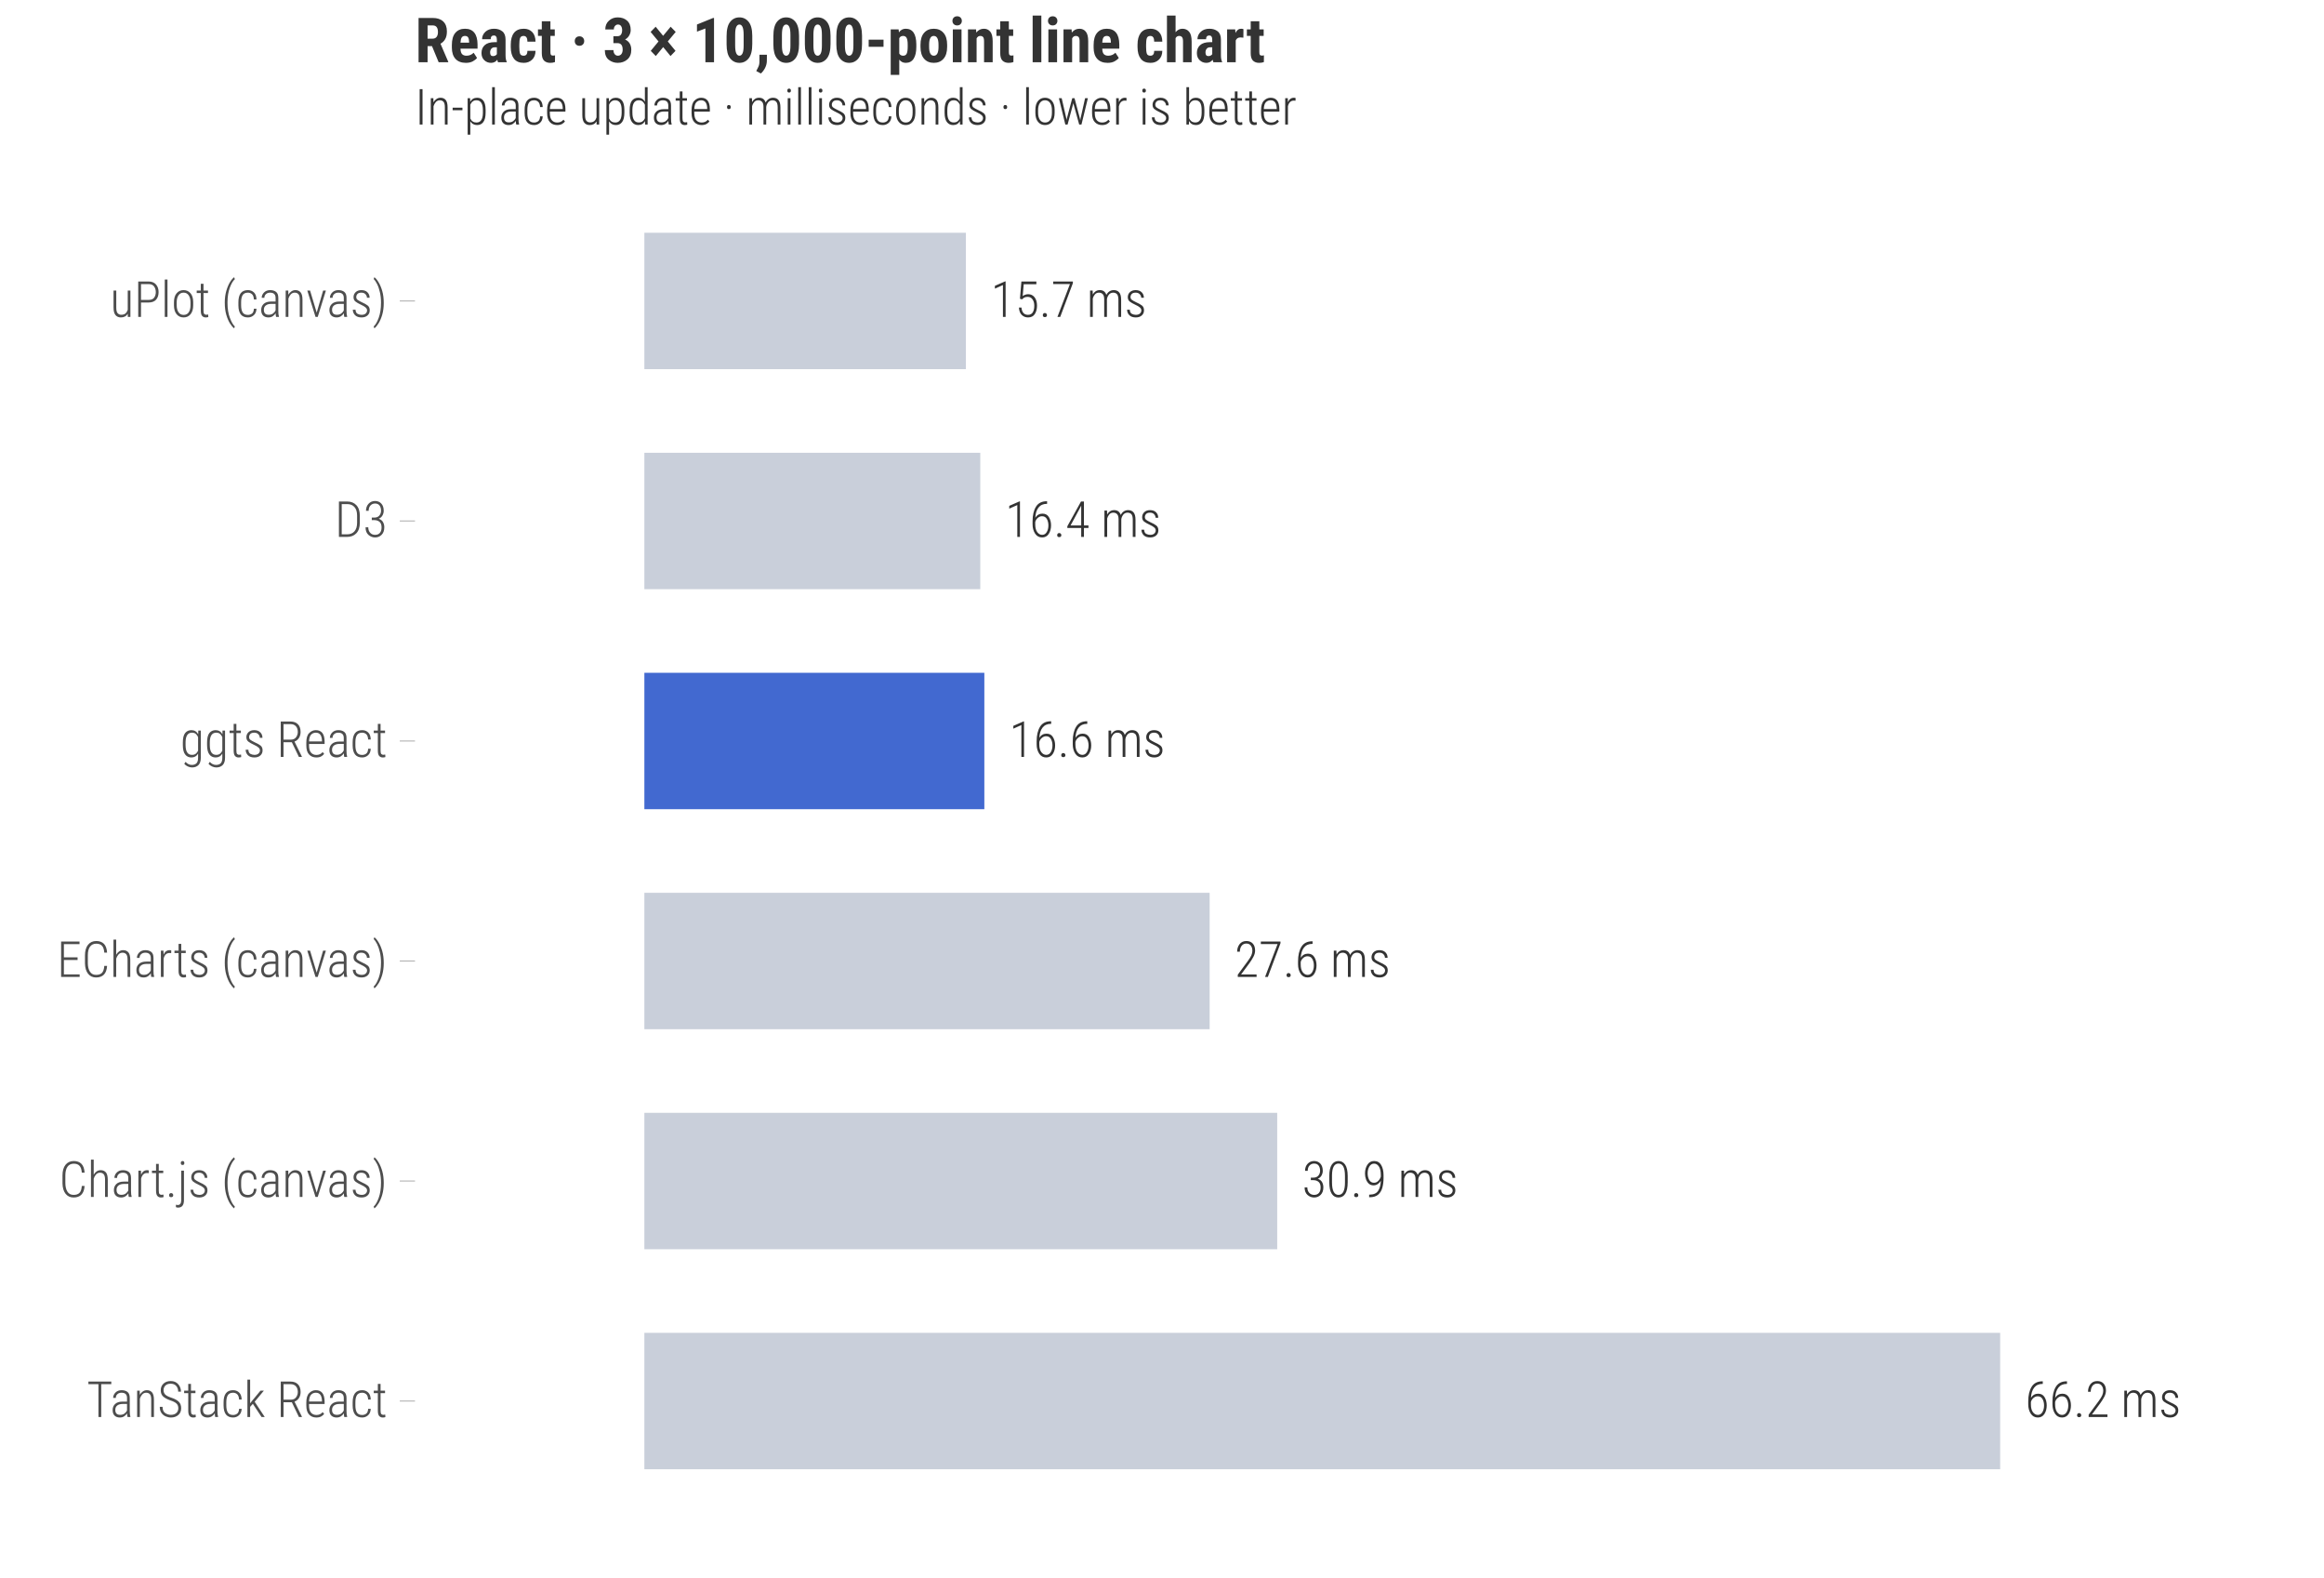
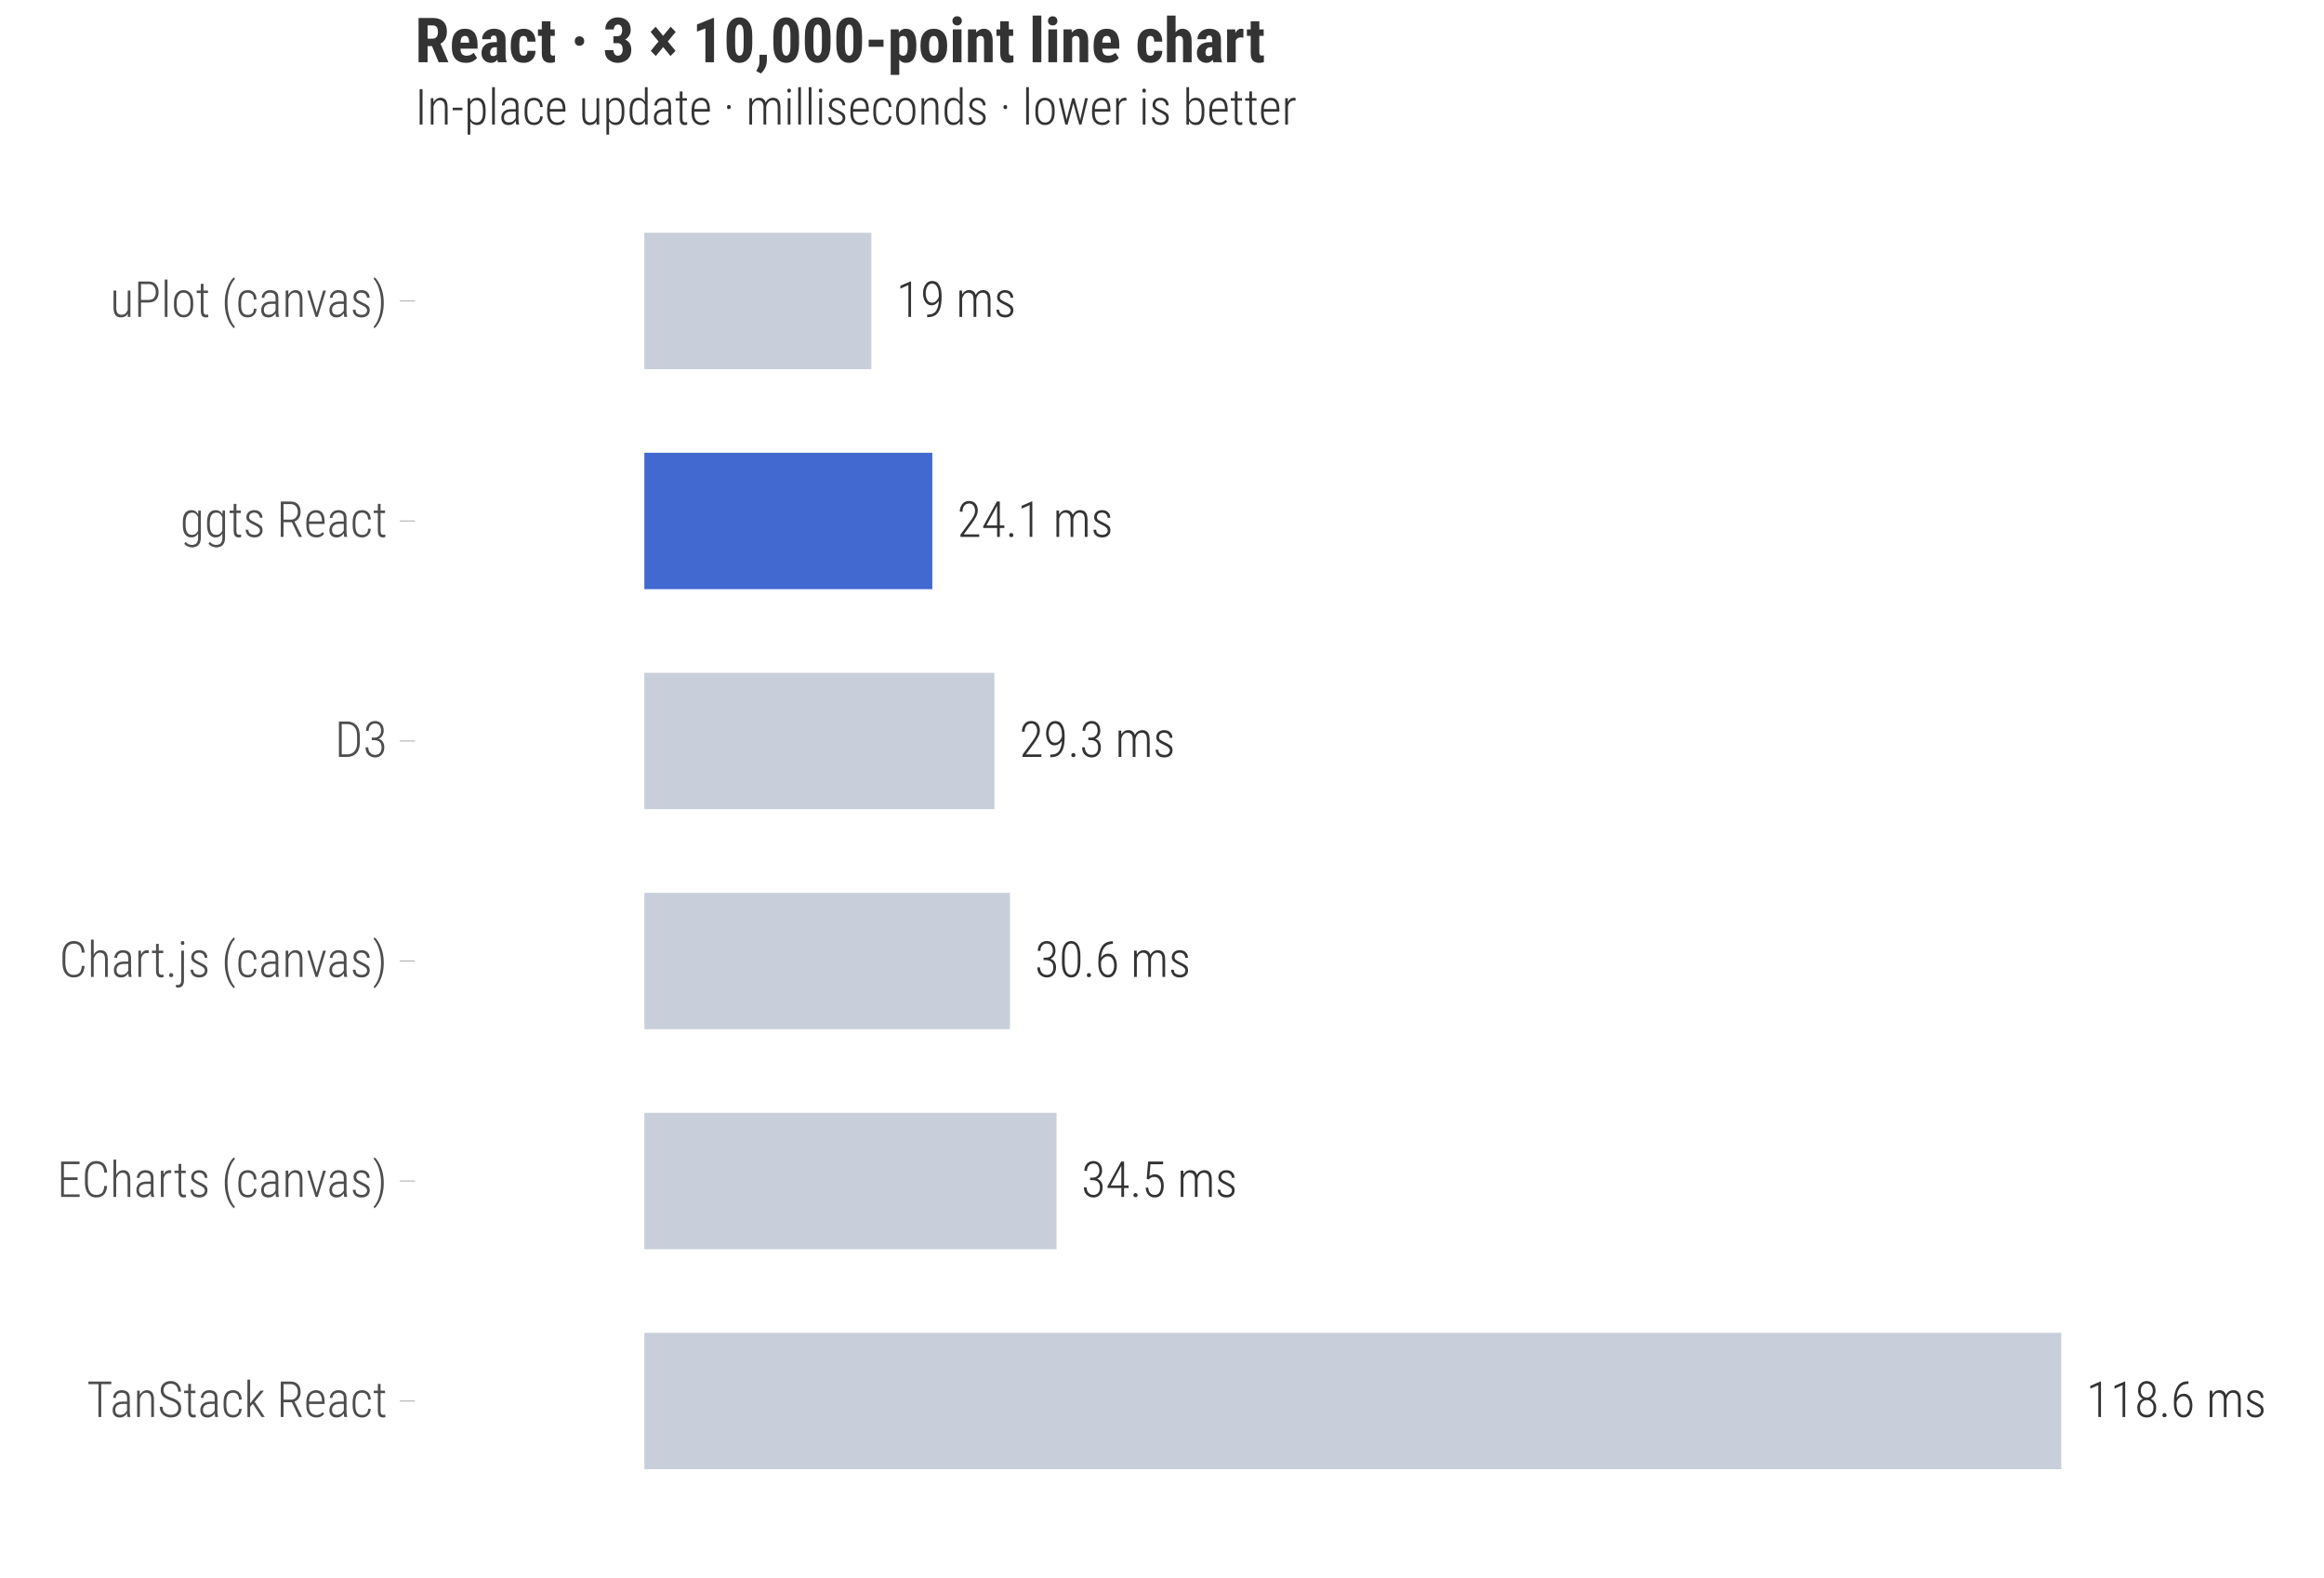
- <svg xmlns="http://www.w3.org/2000/svg" width="560" height="380" viewBox="0 0 560 380" role="img" aria-label="React · 3 × 10,000-point line chart. In-place update · milliseconds · lower is better. uPlot (canvas): 15.7 ms; D3: 16.4 ms; ggts React: 16.6 ms; ECharts (canvas): 27.6 ms; Chart.js (canvas): 30.9 ms; TanStack React: 66.2 ms." class="gg-plot" font-family="&quot;Roboto Condensed&quot;, &quot;Arial Narrow&quot;, Arial, sans-serif" font-size="11" font-weight="300" text-rendering="optimizeLegibility" shape-rendering="geometricPrecision">
+ <svg xmlns="http://www.w3.org/2000/svg" width="560" height="380" viewBox="0 0 560 380" role="img" aria-label="React · 3 × 10,000-point line chart. In-place update · milliseconds · lower is better. uPlot (canvas): 19 ms; ggts React: 24.1 ms; D3: 29.3 ms; Chart.js (canvas): 30.6 ms; ECharts (canvas): 34.5 ms; TanStack React: 118.6 ms." class="gg-plot" font-family="&quot;Roboto Condensed&quot;, &quot;Arial Narrow&quot;, Arial, sans-serif" font-size="11" font-weight="300" text-rendering="optimizeLegibility" shape-rendering="geometricPrecision">
  <rect class="gg-paper" width="560" height="380" fill="var(--gg-paper, #ffffff)" />
  <text class="gg-title" x="100" y="15" font-size="15" font-weight="700" fill="var(--gg-ink, #333333)">React · 3 × 10,000-point line chart</text>
  <text class="gg-subtitle" x="100" y="30" font-size="12" font-weight="300" fill="var(--gg-ink, #333333)">In-place update · milliseconds · lower is better</text>
  <defs>
    <clipPath id="gg-clip-0">
      <rect width="456" height="318" />
    </clipPath>
  </defs>
  <g class="gg-panel" data-panel="0" transform="translate(100,46)">
    <rect class="gg-panel-background" width="456" height="318" fill="var(--gg-panel, #ffffff)" />
    <g class="gg-grid" stroke="var(--gg-grid, transparent)" stroke-width="0.25" vector-effect="non-scaling-stroke">
      <line x1="55.27" y1="0" x2="55.27" y2="318" />
-       <line x1="153.97" y1="0" x2="153.97" y2="318" />
-       <line x1="252.68" y1="0" x2="252.68" y2="318" />
-       <line x1="351.38" y1="0" x2="351.38" y2="318" />
-       <line x1="450.08" y1="0" x2="450.08" y2="318" />
+       <line x1="112.85" y1="0" x2="112.85" y2="318" />
+       <line x1="170.42" y1="0" x2="170.42" y2="318" />
+       <line x1="228" y1="0" x2="228" y2="318" />
+       <line x1="285.58" y1="0" x2="285.58" y2="318" />
+       <line x1="343.15" y1="0" x2="343.15" y2="318" />
+       <line x1="400.73" y1="0" x2="400.73" y2="318" />
      <line x1="0" y1="26.5" x2="456" y2="26.5" />
      <line x1="0" y1="79.5" x2="456" y2="79.5" />
      <line x1="0" y1="132.5" x2="456" y2="132.5" />
      <line x1="0" y1="185.5" x2="456" y2="185.5" />
      <line x1="0" y1="238.5" x2="456" y2="238.5" />
      <line x1="0" y1="291.5" x2="456" y2="291.5" />
    </g>
    <g class="gg-marks" clip-path="url(#gg-clip-0)">
      <g class="gg-batch gg-rects" data-layer="0">
-         <rect x="55.27" y="10.07" width="77.48" height="32.86" fill="#c9cfda" />
-         <rect x="55.27" y="63.07" width="80.94" height="32.86" fill="#c9cfda" />
-         <rect x="55.27" y="116.07" width="81.92" height="32.86" fill="#4269d0" />
-         <rect x="55.27" y="169.07" width="136.21" height="32.86" fill="#c9cfda" />
-         <rect x="55.27" y="222.07" width="152.49" height="32.86" fill="#c9cfda" />
-         <rect x="55.27" y="275.07" width="326.7" height="32.86" fill="#c9cfda" />
+         <rect x="55.27" y="10.07" width="54.7" height="32.86" fill="#c9cfda" />
+         <rect x="55.27" y="63.07" width="69.38" height="32.86" fill="#4269d0" />
+         <rect x="55.27" y="116.07" width="84.35" height="32.86" fill="#c9cfda" />
+         <rect x="55.27" y="169.07" width="88.09" height="32.86" fill="#c9cfda" />
+         <rect x="55.27" y="222.07" width="99.32" height="32.86" fill="#c9cfda" />
+         <rect x="55.27" y="275.07" width="341.42" height="32.86" fill="#c9cfda" />
      </g>
      <g class="gg-batch gg-glyphs" data-layer="1" font-size="12" text-anchor="start">
-         <text x="138.75" y="26.5" dy="0.32em" fill="var(--gg-ink, #333333)">15.7 ms</text>
-         <text x="142.21" y="79.5" dy="0.32em" fill="var(--gg-ink, #333333)">16.4 ms</text>
-         <text x="143.19" y="132.5" dy="0.32em" fill="var(--gg-ink, #333333)">16.6 ms</text>
-         <text x="197.48" y="185.5" dy="0.32em" fill="var(--gg-ink, #333333)">27.6 ms</text>
-         <text x="213.77" y="238.5" dy="0.32em" fill="var(--gg-ink, #333333)">30.9 ms</text>
-         <text x="387.97" y="291.5" dy="0.32em" fill="var(--gg-ink, #333333)">66.2 ms</text>
+         <text x="115.97" y="26.5" dy="0.32em" fill="var(--gg-ink, #333333)">19 ms</text>
+         <text x="130.65" y="79.5" dy="0.32em" fill="var(--gg-ink, #333333)">24.1 ms</text>
+         <text x="145.62" y="132.5" dy="0.32em" fill="var(--gg-ink, #333333)">29.3 ms</text>
+         <text x="149.36" y="185.5" dy="0.32em" fill="var(--gg-ink, #333333)">30.6 ms</text>
+         <text x="160.59" y="238.5" dy="0.32em" fill="var(--gg-ink, #333333)">34.5 ms</text>
+         <text x="402.7" y="291.5" dy="0.32em" fill="var(--gg-ink, #333333)">118.6 ms</text>
      </g>
    </g>
    <rect class="gg-panel-border" width="456" height="318" fill="none" stroke="var(--gg-panelBorder, transparent)" stroke-width="0.5" vector-effect="non-scaling-stroke" />
  </g>
  <g class="gg-axis gg-axis-y" transform="translate(100,46)">
    <g class="gg-tick" transform="translate(0,26.5)">
      <line x2="-3.67" stroke="var(--gg-tickColor, #b3b3b3)" stroke-width="0.25" vector-effect="non-scaling-stroke" />
      <text x="-6.67" dy="0.32em" text-anchor="end" fill="var(--gg-axisText, #4d4d4d)" font-size="12" font-weight="300">uPlot (canvas)</text>
    </g>
    <g class="gg-tick" transform="translate(0,79.5)">
      <line x2="-3.67" stroke="var(--gg-tickColor, #b3b3b3)" stroke-width="0.25" vector-effect="non-scaling-stroke" />
-       <text x="-6.67" dy="0.32em" text-anchor="end" fill="var(--gg-axisText, #4d4d4d)" font-size="12" font-weight="300">D3</text>
+       <text x="-6.67" dy="0.32em" text-anchor="end" fill="var(--gg-axisText, #4d4d4d)" font-size="12" font-weight="300">ggts React</text>
    </g>
    <g class="gg-tick" transform="translate(0,132.5)">
      <line x2="-3.67" stroke="var(--gg-tickColor, #b3b3b3)" stroke-width="0.25" vector-effect="non-scaling-stroke" />
-       <text x="-6.67" dy="0.32em" text-anchor="end" fill="var(--gg-axisText, #4d4d4d)" font-size="12" font-weight="300">ggts React</text>
+       <text x="-6.67" dy="0.32em" text-anchor="end" fill="var(--gg-axisText, #4d4d4d)" font-size="12" font-weight="300">D3</text>
    </g>
    <g class="gg-tick" transform="translate(0,185.5)">
      <line x2="-3.67" stroke="var(--gg-tickColor, #b3b3b3)" stroke-width="0.25" vector-effect="non-scaling-stroke" />
-       <text x="-6.67" dy="0.32em" text-anchor="end" fill="var(--gg-axisText, #4d4d4d)" font-size="12" font-weight="300">ECharts (canvas)</text>
+       <text x="-6.67" dy="0.32em" text-anchor="end" fill="var(--gg-axisText, #4d4d4d)" font-size="12" font-weight="300">Chart.js (canvas)</text>
    </g>
    <g class="gg-tick" transform="translate(0,238.5)">
      <line x2="-3.67" stroke="var(--gg-tickColor, #b3b3b3)" stroke-width="0.25" vector-effect="non-scaling-stroke" />
-       <text x="-6.67" dy="0.32em" text-anchor="end" fill="var(--gg-axisText, #4d4d4d)" font-size="12" font-weight="300">Chart.js (canvas)</text>
+       <text x="-6.67" dy="0.32em" text-anchor="end" fill="var(--gg-axisText, #4d4d4d)" font-size="12" font-weight="300">ECharts (canvas)</text>
    </g>
    <g class="gg-tick" transform="translate(0,291.5)">
      <line x2="-3.67" stroke="var(--gg-tickColor, #b3b3b3)" stroke-width="0.25" vector-effect="non-scaling-stroke" />
      <text x="-6.67" dy="0.32em" text-anchor="end" fill="var(--gg-axisText, #4d4d4d)" font-size="12" font-weight="300">TanStack React</text>
    </g>
  </g>
</svg>
